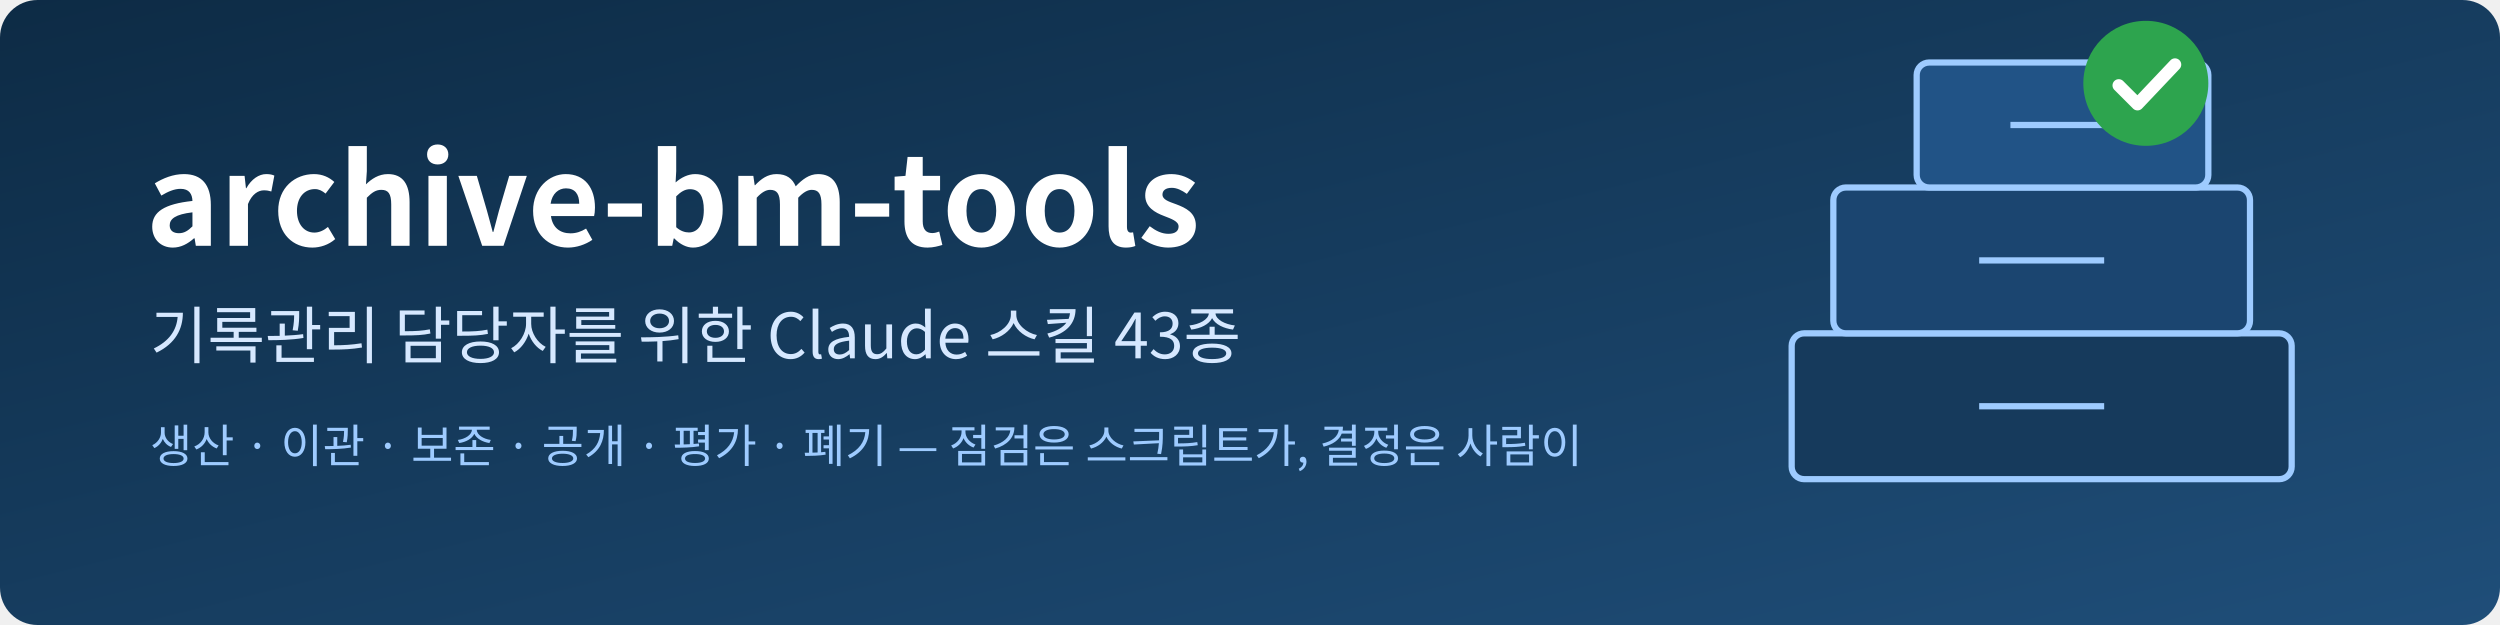
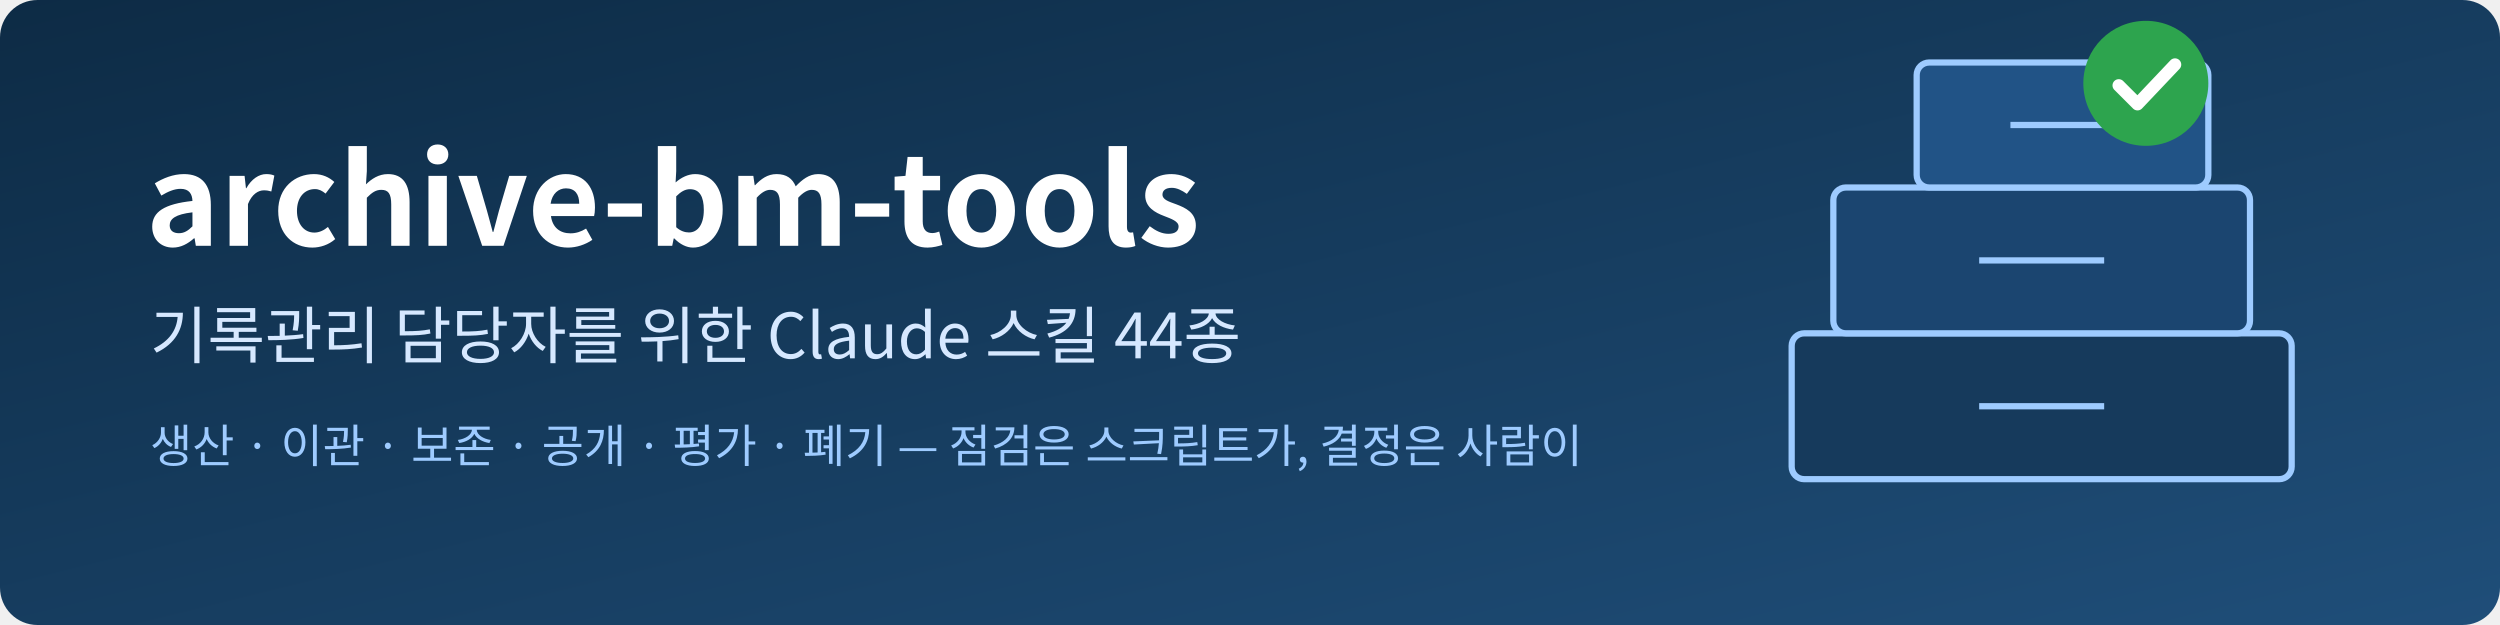
- <svg xmlns="http://www.w3.org/2000/svg" width="1200" height="300" viewBox="0 0 1200 300" role="img" aria-label="archive-bm-tools — 기록관리 담당자를 위한 Claude 스킬 43종">
+ <svg xmlns="http://www.w3.org/2000/svg" width="1200" height="300" viewBox="0 0 1200 300" role="img" aria-label="archive-bm-tools — 기록관리 담당자를 위한 Claude 스킬 44종">
  <defs>
    <linearGradient id="bg" x1="0" y1="0" x2="1" y2="1">
      <stop offset="0" stop-color="#0d2b45" />
      <stop offset="1" stop-color="#1f4e79" />
    </linearGradient>
  </defs>
  <rect width="1200" height="300" rx="18" fill="url(#bg)" />
  <g transform="translate(860,70)" fill="none" stroke="#9ecbff" stroke-width="3">
    <rect x="0" y="90" width="240" height="70" rx="6" fill="#163a5c" />
    <rect x="20" y="20" width="200" height="70" rx="6" fill="#1b4570" />
    <rect x="60" y="-40" width="140" height="60" rx="6" fill="#215386" />
    <line x1="90" y1="125" x2="150" y2="125" />
    <line x1="90" y1="55" x2="150" y2="55" />
    <line x1="105" y1="-10" x2="155" y2="-10" />
  </g>
  <g transform="translate(1030,40)">
    <circle r="30" fill="#2da44e" />
    <path d="M-13 1 L-4 10 L14 -9" fill="none" stroke="#fff" stroke-width="6" stroke-linecap="round" stroke-linejoin="round" />
  </g>
  <text x="70" y="118" font-family="'Noto Sans CJK KR','Malgun Gothic','Apple SD Gothic Neo',sans-serif" font-size="60" font-weight="700" fill="#ffffff">archive-bm-tools</text>
-   <text x="72" y="172" font-family="'Noto Sans CJK KR','Malgun Gothic','Apple SD Gothic Neo',sans-serif" font-size="30" fill="#d6e8ff">기록관리 담당자를 위한 Claude 스킬 43종</text>
+   <text x="72" y="172" font-family="'Noto Sans CJK KR','Malgun Gothic','Apple SD Gothic Neo',sans-serif" font-size="30" fill="#d6e8ff">기록관리 담당자를 위한 Claude 스킬 44종</text>
  <text x="72" y="222" font-family="'Noto Sans CJK KR','Malgun Gothic','Apple SD Gothic Neo',sans-serif" font-size="22" fill="#9ecbff">생산 · 이관 · 보존 · 공개 · 평가 · 폐기 — 점검은 스크립트가, 결정은 사람이</text>
</svg>
